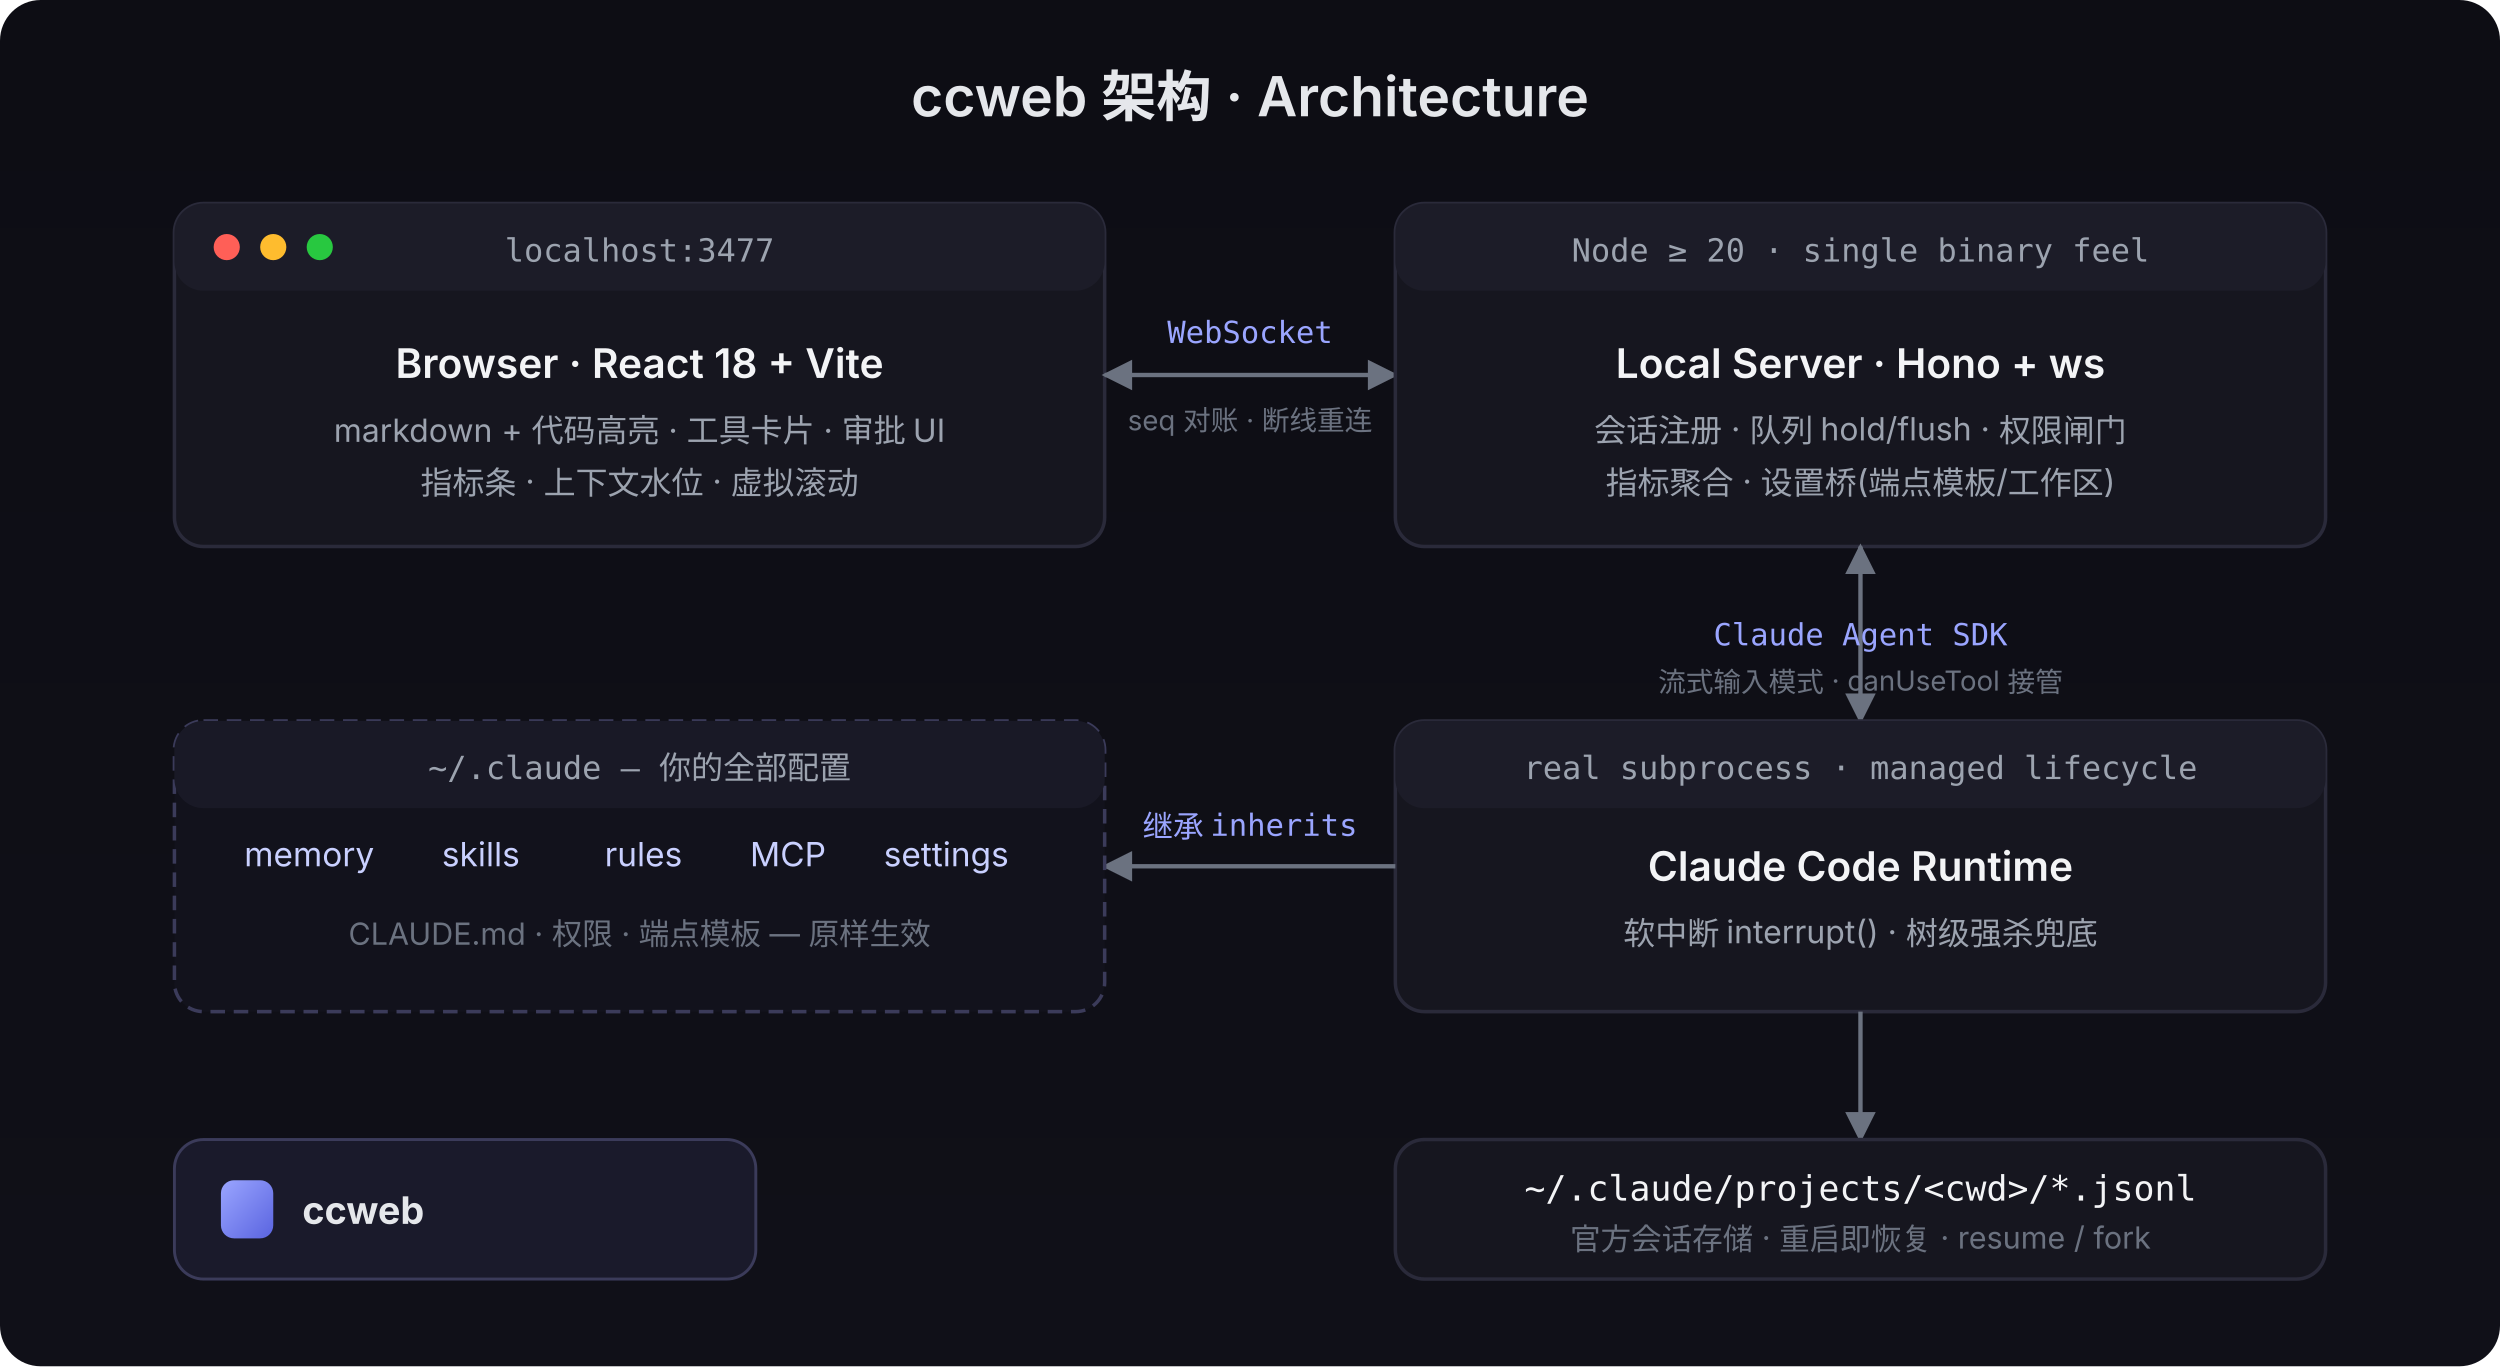
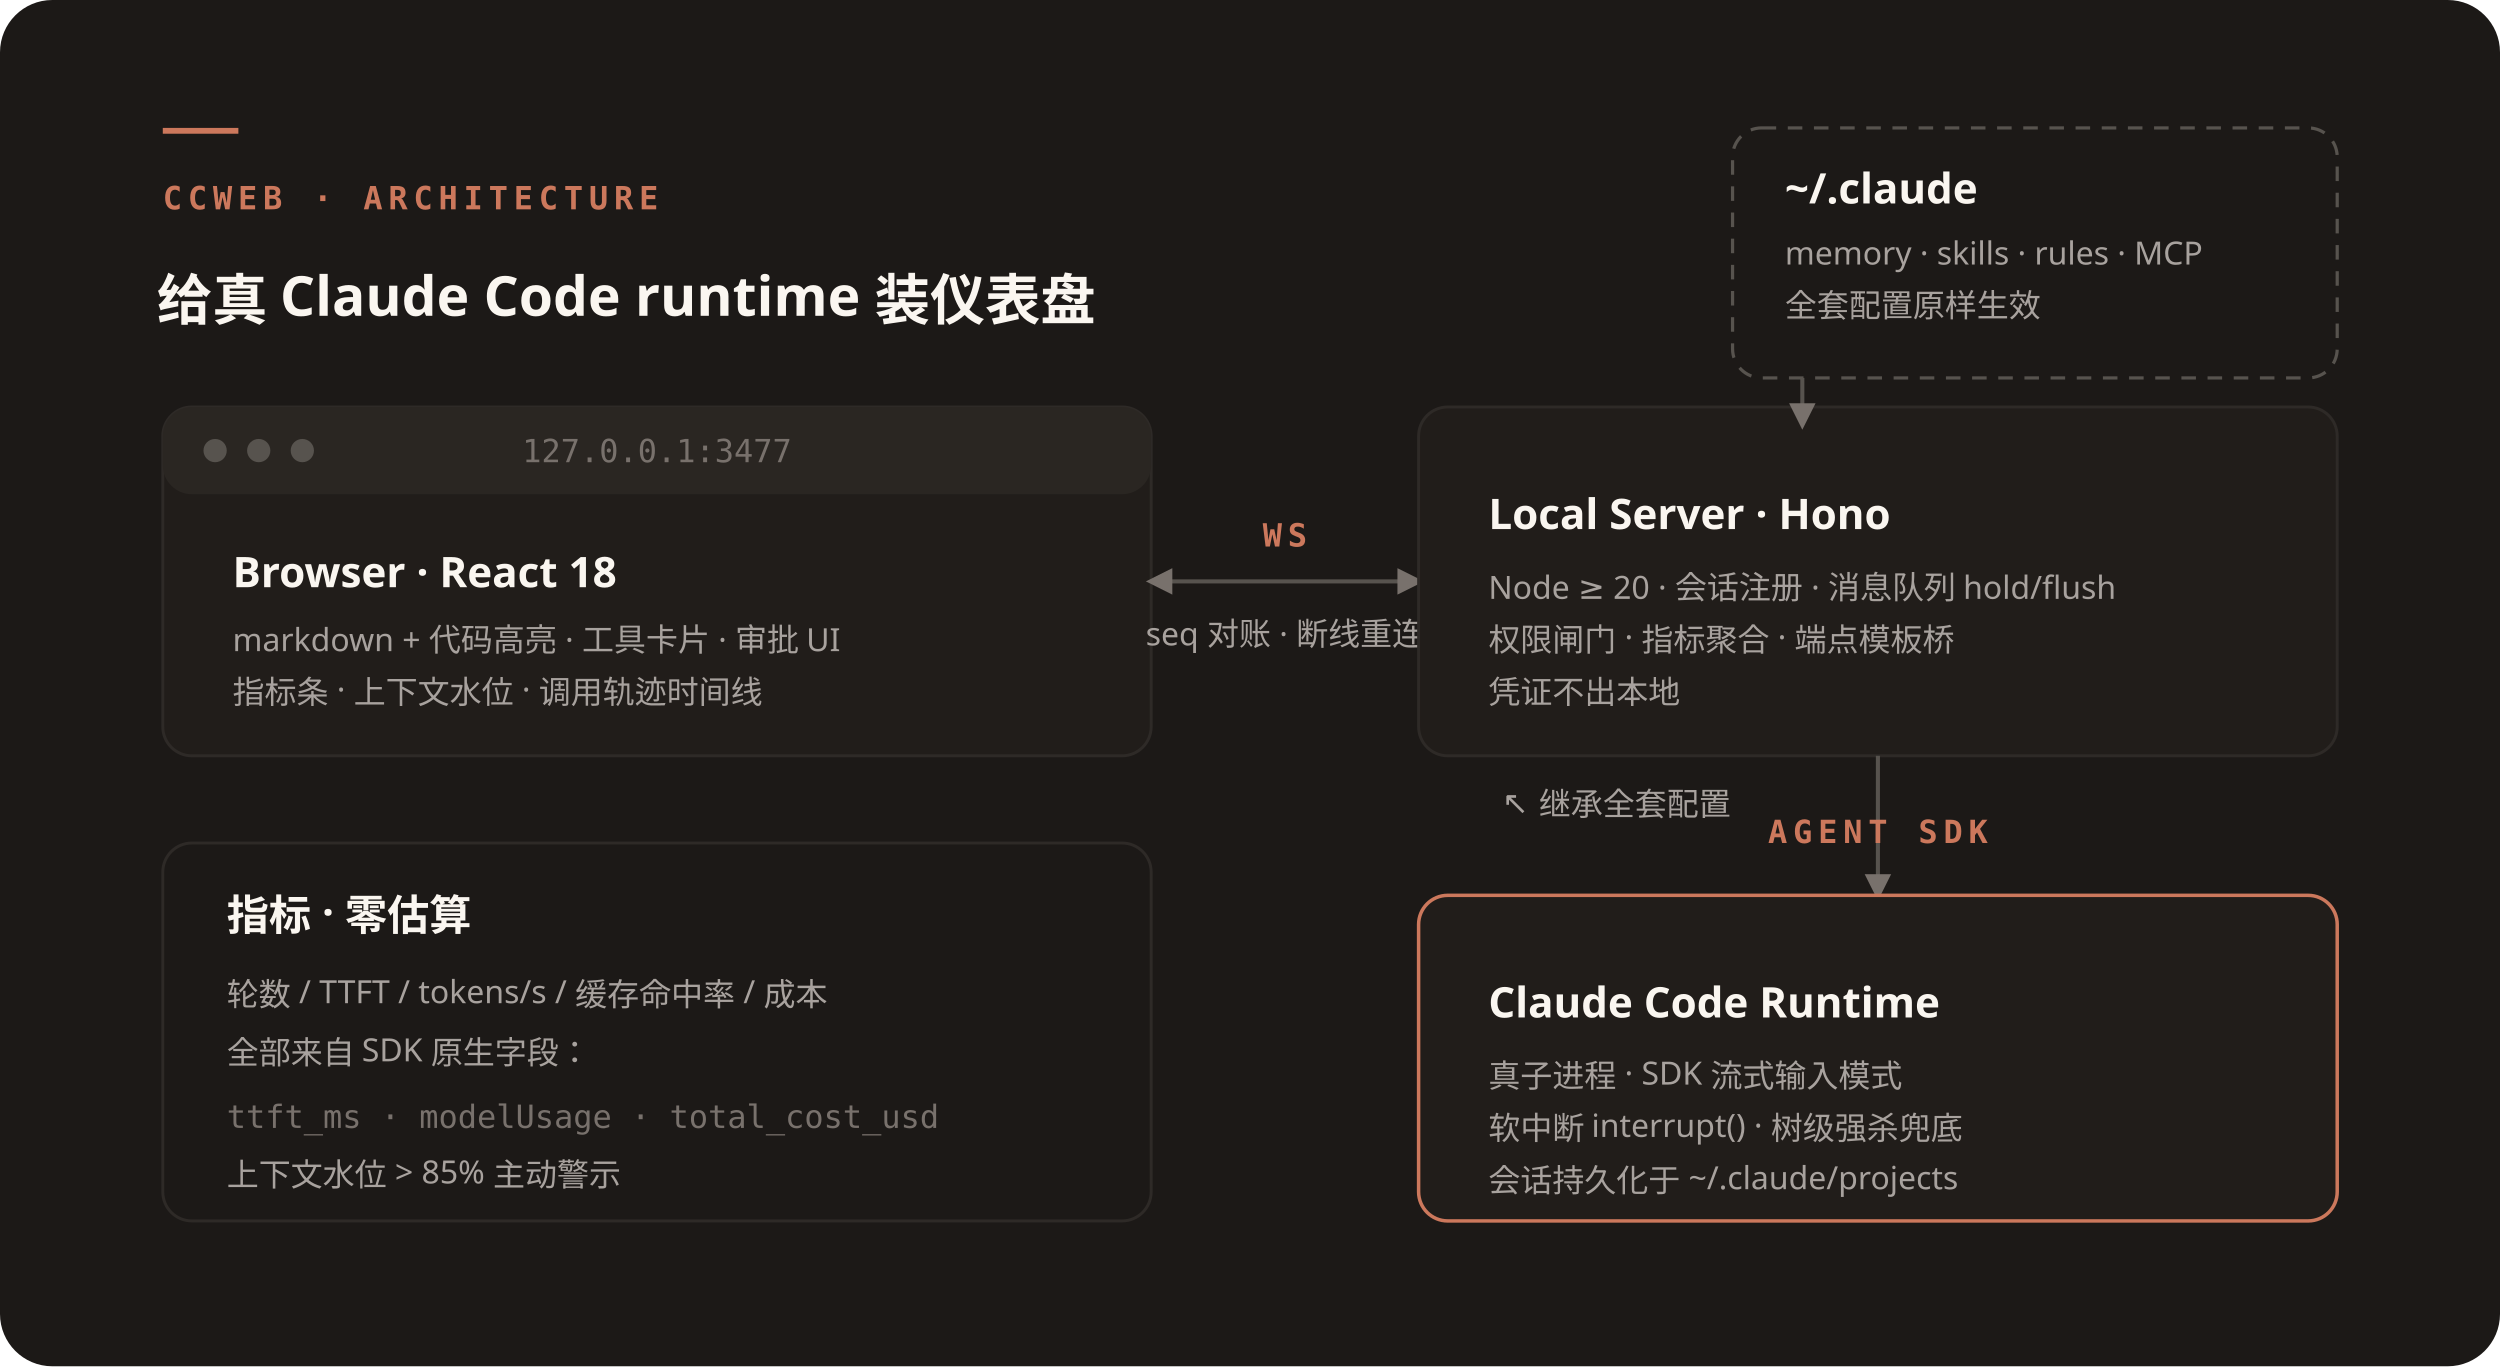
- <svg xmlns="http://www.w3.org/2000/svg" width="860" height="470" viewBox="0 0 860 470" font-family="-apple-system, 'Segoe UI', 'PingFang SC', 'Microsoft YaHei', sans-serif">
+ <svg xmlns="http://www.w3.org/2000/svg" width="860" height="470" viewBox="0 0 860 470" role="img" aria-label="ccweb 架构">
  <defs>
-     <linearGradient id="bg" x1="0" y1="0" x2="0" y2="1">
-       <stop offset="0" stop-color="#0d0d14" />
-       <stop offset="1" stop-color="#101018" />
-     </linearGradient>
-     <linearGradient id="accent" x1="0" y1="0" x2="1" y2="1">
-       <stop offset="0" stop-color="#9aa5ff" />
-       <stop offset="1" stop-color="#5a64e0" />
-     </linearGradient>
-     <marker id="arrow" viewBox="0 0 10 10" refX="9" refY="5" markerWidth="7" markerHeight="7" orient="auto-start-reverse">
-       <path d="M 0 0 L 10 5 L 0 10 z" fill="#6b7280" />
+     <style>
+       .tw  { font: 600 19px 'Segoe UI', 'PingFang SC', 'Microsoft YaHei', sans-serif; fill: #FAF6F0; }
+       .t   { font: 600 14.5px 'Segoe UI', 'PingFang SC', 'Microsoft YaHei', sans-serif; fill: #FAF6F0; }
+       .s   { font: 400 12.5px 'Segoe UI', 'PingFang SC', 'Microsoft YaHei', sans-serif; fill: #D6D3D1; }
+       .d   { font: 400 11px 'Segoe UI', 'PingFang SC', 'Microsoft YaHei', sans-serif; fill: #A8A29E; }
+       .lab { font: 600 11px ui-monospace, 'Cascadia Mono', Consolas, monospace; fill: #CC785C; letter-spacing: 2px; }
+       .url { font: 400 11px ui-monospace, 'Cascadia Mono', Consolas, monospace; fill: #78716C; }
+       .icon{ stroke: #CC785C; stroke-width: 1.8; fill: none; stroke-linecap: round; stroke-linejoin: round; }
+       .line{ stroke: #57534E; stroke-width: 1.4; fill: none; }
+     </style>
+     <marker id="ar" viewBox="0 0 10 10" refX="8" refY="5" markerWidth="6.5" markerHeight="6.5" orient="auto-start-reverse">
+       <path d="M0 0 L10 5 L0 10 z" fill="#78716C" />
    </marker>
  </defs>
-   <rect width="860" height="470" rx="14" fill="url(#bg)" />
-   <text x="430" y="40" text-anchor="middle" fill="#e5e7eb" font-size="19" font-weight="600">ccweb 架构 · Architecture</text>
-   <rect x="60" y="70" width="320" height="118" rx="10" fill="#16161f" stroke="#2a2a3a" stroke-width="1.2" />
-   <rect x="60" y="70" width="320" height="30" rx="10" fill="#1c1c28" />
-   <circle cx="78" cy="85" r="4.5" fill="#ff5f57" />
-   <circle cx="94" cy="85" r="4.5" fill="#febc2e" />
-   <circle cx="110" cy="85" r="4.5" fill="#28c840" />
-   <text x="220" y="90" text-anchor="middle" fill="#9ca3af" font-size="11" font-family="monospace">localhost:3477</text>
-   <text x="220" y="130" text-anchor="middle" fill="#f3f4f6" font-size="14" font-weight="600">Browser · React 18 + Vite</text>
-   <text x="220" y="152" text-anchor="middle" fill="#9ca3af" font-size="11">markdown + 代码高亮 · 工具卡片 · 审批 UI</text>
-   <text x="220" y="170" text-anchor="middle" fill="#9ca3af" font-size="11">指标条 · 上下文水位 · 虚拟滚动</text>
-   <line x1="380" y1="129" x2="480" y2="129" stroke="#6b7280" stroke-width="1.5" marker-end="url(#arrow)" marker-start="url(#arrow)" />
-   <text x="430" y="118" text-anchor="middle" fill="#9aa5ff" font-size="10.5" font-family="monospace">WebSocket</text>
-   <text x="430" y="148" text-anchor="middle" fill="#6b7280" font-size="9.5">seq 对账 · 断线重连</text>
-   <rect x="480" y="70" width="320" height="118" rx="10" fill="#16161f" stroke="#2a2a3a" stroke-width="1.2" />
-   <rect x="480" y="70" width="320" height="30" rx="10" fill="#1c1c28" />
-   <text x="640" y="90" text-anchor="middle" fill="#9ca3af" font-size="11" font-family="monospace">Node ≥ 20 · single binary feel</text>
-   <text x="640" y="130" text-anchor="middle" fill="#f3f4f6" font-size="14" font-weight="600">Local Server · Hono + ws</text>
-   <text x="640" y="152" text-anchor="middle" fill="#9ca3af" font-size="11">会话注册 · 队列 hold/flush · 权限闸门</text>
-   <text x="640" y="170" text-anchor="middle" fill="#9ca3af" font-size="11">指标聚合 · 设置桥(端点模板/工作区)</text>
-   <line x1="640" y1="188" x2="640" y2="248" stroke="#6b7280" stroke-width="1.5" marker-end="url(#arrow)" marker-start="url(#arrow)" />
-   <text x="640" y="222" text-anchor="middle" fill="#9aa5ff" font-size="10.5" font-family="monospace">Claude Agent SDK</text>
-   <text x="640" y="238" text-anchor="middle" fill="#6b7280" font-size="9.5">流式输入模式 · canUseTool 接管</text>
-   <rect x="480" y="248" width="320" height="100" rx="10" fill="#16161f" stroke="#2a2a3a" stroke-width="1.2" />
-   <rect x="480" y="248" width="320" height="30" rx="10" fill="#1c1c28" />
-   <text x="640" y="268" text-anchor="middle" fill="#9ca3af" font-size="11" font-family="monospace">real subprocess · managed lifecycle</text>
-   <text x="640" y="303" text-anchor="middle" fill="#f3f4f6" font-size="14" font-weight="600">Claude Code Runtime</text>
-   <text x="640" y="325" text-anchor="middle" fill="#9ca3af" font-size="11">软中断 interrupt() · 树级强杀兜底</text>
-   <line x1="480" y1="298" x2="380" y2="298" stroke="#6b7280" stroke-width="1.5" marker-end="url(#arrow)" />
-   <text x="430" y="288" text-anchor="middle" fill="#9aa5ff" font-size="10.5" font-family="monospace">继承 inherits</text>
-   <rect x="60" y="248" width="320" height="100" rx="10" fill="#12121c" stroke="#3b3b5a" stroke-width="1.2" stroke-dasharray="5 3" />
-   <rect x="60" y="248" width="320" height="30" rx="10" fill="#191926" />
-   <text x="220" y="268" text-anchor="middle" fill="#9ca3af" font-size="11" font-family="monospace">~/.claude — 你的全部配置</text>
-   <g fill="#c9d0ff" font-size="11.5">
-     <text x="84" y="298">memory</text>
-     <text x="152" y="298">skills</text>
-     <text x="208" y="298">rules</text>
-     <text x="258" y="298">MCP</text>
-     <text x="304" y="298">settings</text>
+   <rect width="860" height="470" rx="18" fill="#1C1917" />
+   <rect x="56" y="44" width="26" height="2" fill="#CC785C" />
+   <text x="56" y="72" class="lab">CCWEB · ARCHITECTURE</text>
+   <text x="54" y="110" class="tw">给真 Claude Code runtime 装仪表盘</text>
+   <g transform="translate(596,44)">
+     <rect width="208" height="86" rx="10" fill="none" stroke="#57534E" stroke-width="1.1" stroke-dasharray="5 4" />
+     <text x="18" y="26" class="t" fill="#CC785C" font-size="12.5">~/.claude</text>
+     <text x="18" y="47" class="d">memory · skills · rules · MCP</text>
+     <text x="18" y="65" class="d">全套配置原样生效</text>
  </g>
-   <text x="220" y="325" text-anchor="middle" fill="#6b7280" font-size="10.5">CLAUDE.md · 权限 · 端点模板 — 原样生效</text>
-   <line x1="640" y1="348" x2="640" y2="392" stroke="#6b7280" stroke-width="1.5" marker-end="url(#arrow)" />
-   <rect x="480" y="392" width="320" height="48" rx="10" fill="#16161f" stroke="#2a2a3a" stroke-width="1.2" />
-   <text x="640" y="413" text-anchor="middle" fill="#f3f4f6" font-size="12" font-family="monospace">~/.claude/projects/&lt;cwd&gt;/*.jsonl</text>
-   <text x="640" y="430" text-anchor="middle" fill="#6b7280" font-size="10.5">官方会话存储 · 重启即恢复 · resume / fork</text>
-   <rect x="60" y="392" width="200" height="48" rx="10" fill="#1a1a2b" stroke="#3b3b5a" stroke-width="1" />
-   <rect x="76" y="406" width="18" height="20" rx="4.5" fill="url(#accent)" />
-   <text x="104" y="421" fill="#e5e7eb" font-size="13" font-weight="700">ccweb</text>
+   <g transform="translate(56,140)">
+     <rect width="340" height="120" rx="10" fill="#211D1A" stroke="#2E2A27" />
+     <rect width="340" height="30" rx="10" fill="#2A2622" />
+     <circle cx="18" cy="15" r="4" fill="#57534E" />
+     <circle cx="33" cy="15" r="4" fill="#57534E" />
+     <circle cx="48" cy="15" r="4" fill="#57534E" />
+     <text x="170" y="19" text-anchor="middle" class="url">127.0.0.1:3477</text>
+     <text x="24" y="62" class="t">Browser · React 18</text>
+     <text x="24" y="84" class="d">markdown + 代码高亮 · 工具卡片 · 审批 UI</text>
+     <text x="24" y="102" class="d">指标条 · 上下文水位 · 调用轨迹时间线</text>
+   </g>
+   <line x1="396" y1="200" x2="488" y2="200" class="line" marker-end="url(#ar)" marker-start="url(#ar)" />
+   <text x="442" y="188" text-anchor="middle" class="lab" letter-spacing="1">WS</text>
+   <text x="442" y="222" text-anchor="middle" class="d" font-size="10">seq 对账 · 断线重连</text>
+   <g transform="translate(488,140)">
+     <rect width="316" height="120" rx="10" fill="#211D1A" stroke="#2E2A27" />
+     <text x="24" y="42" class="t">Local Server · Hono</text>
+     <text x="24" y="66" class="d">Node ≥ 20 · 会话注册 · 消息队列 hold/flush</text>
+     <text x="24" y="84" class="d">权限闸门 · 指标聚合 · 端点模板桥</text>
+     <text x="24" y="102" class="d">凭证不出本地</text>
+   </g>
+   <line x1="646" y1="260" x2="646" y2="308" class="line" marker-end="url(#ar)" />
+   <text x="646" y="290" text-anchor="middle" class="lab" letter-spacing="1">AGENT SDK</text>
+   <g transform="translate(488,308)">
+     <rect width="316" height="112" rx="10" fill="#211D1A" stroke="#CC785C" stroke-width="1.2" />
+     <text x="24" y="42" class="t">Claude Code Runtime</text>
+     <text x="24" y="66" class="d">真子进程 · SDK 流式输入模式</text>
+     <text x="24" y="84" class="d">软中断 interrupt() · 树级强杀兜底</text>
+     <text x="24" y="102" class="d">会话持久化于 ~/.claude/projects</text>
+   </g>
+   <line x1="596" y1="130" x2="596" y2="140" class="line" opacity="0" />
+   <path d="M700 130 V140 M660 130 L660 138" class="line" opacity="0" />
+   <line x1="620" y1="130" x2="620" y2="146" class="line" marker-end="url(#ar)" />
+   <text x="556" y="280" class="d" text-anchor="middle" font-size="10.5">↖ 继承全套配置</text>
+   <g transform="translate(56,290)">
+     <rect width="340" height="130" rx="10" fill="none" stroke="#2E2A27" />
+     <text x="22" y="30" class="t" font-size="13">指标 · 零估算</text>
+     <text x="22" y="56" class="d">轮数 / TTFT / tokens/s / 缓存命中率 / 成本</text>
+     <text x="22" y="76" class="d">全部来自 SDK 原生字段：</text>
+     <text x="22" y="98" class="url" fill="#CC785C" font-size="11">ttft_ms · modelUsage · total_cost_usd</text>
+     <text x="22" y="118" class="d">上下文水位 &gt; 85% 主动警示</text>
+   </g>
</svg>
